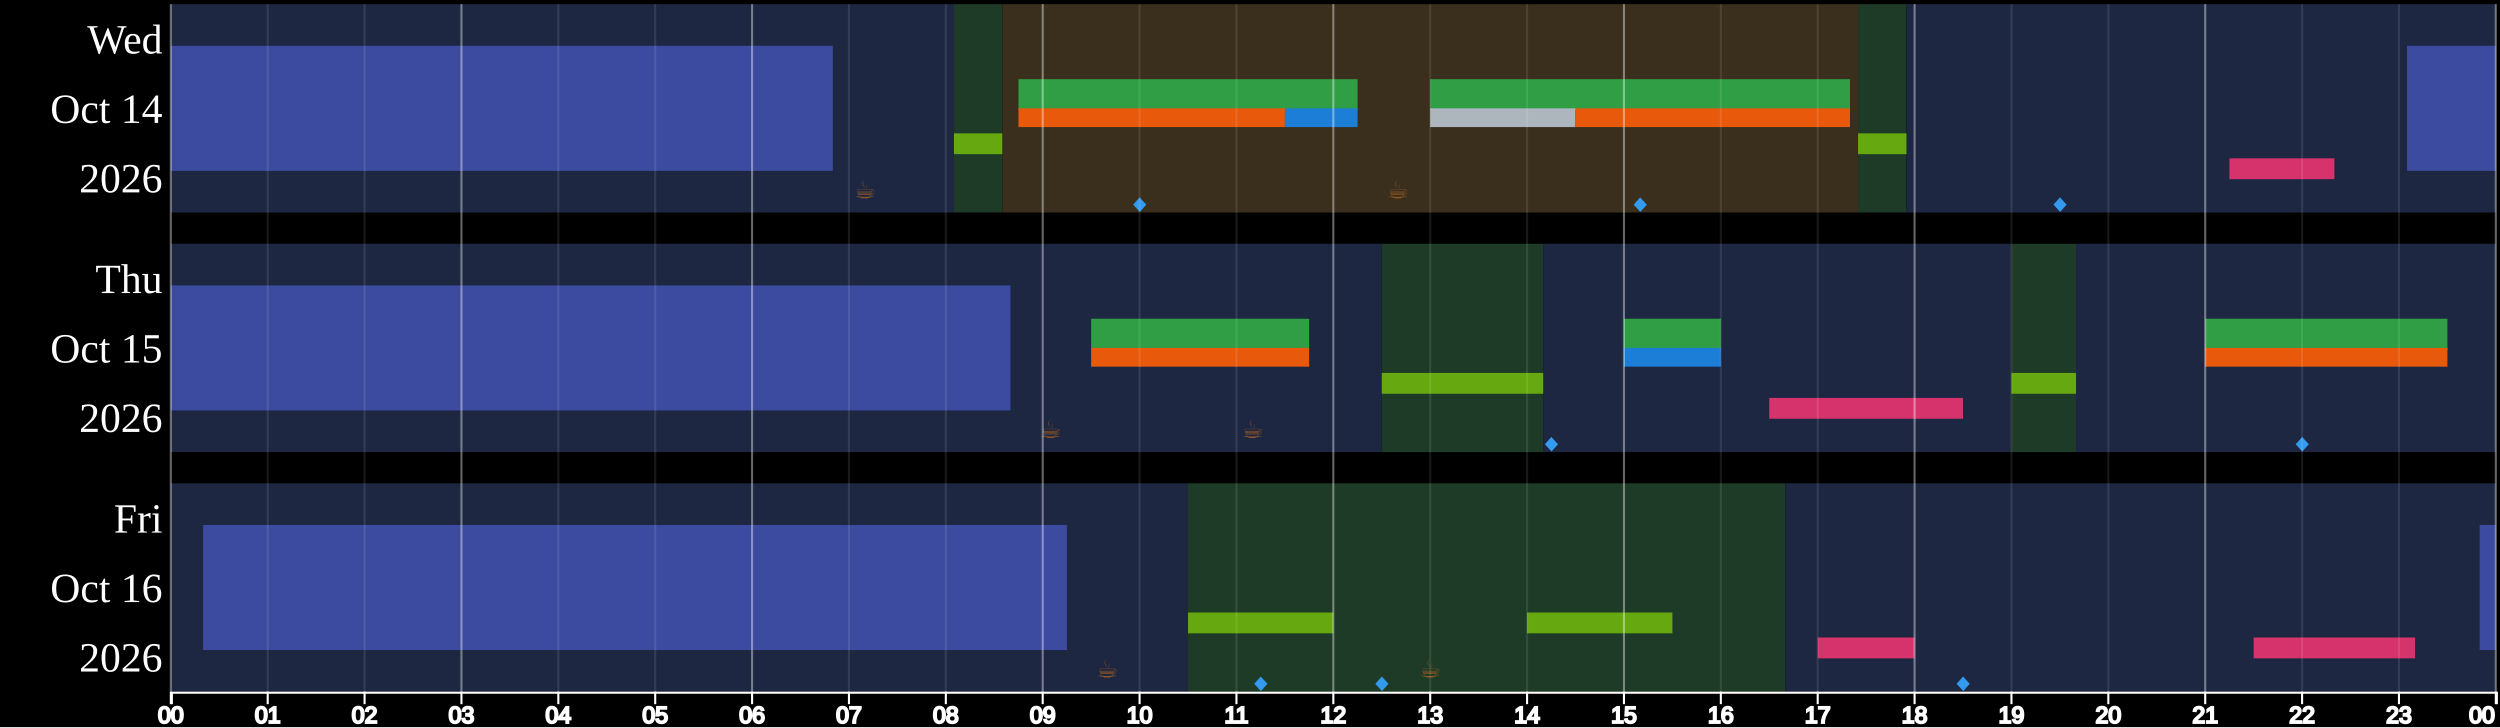
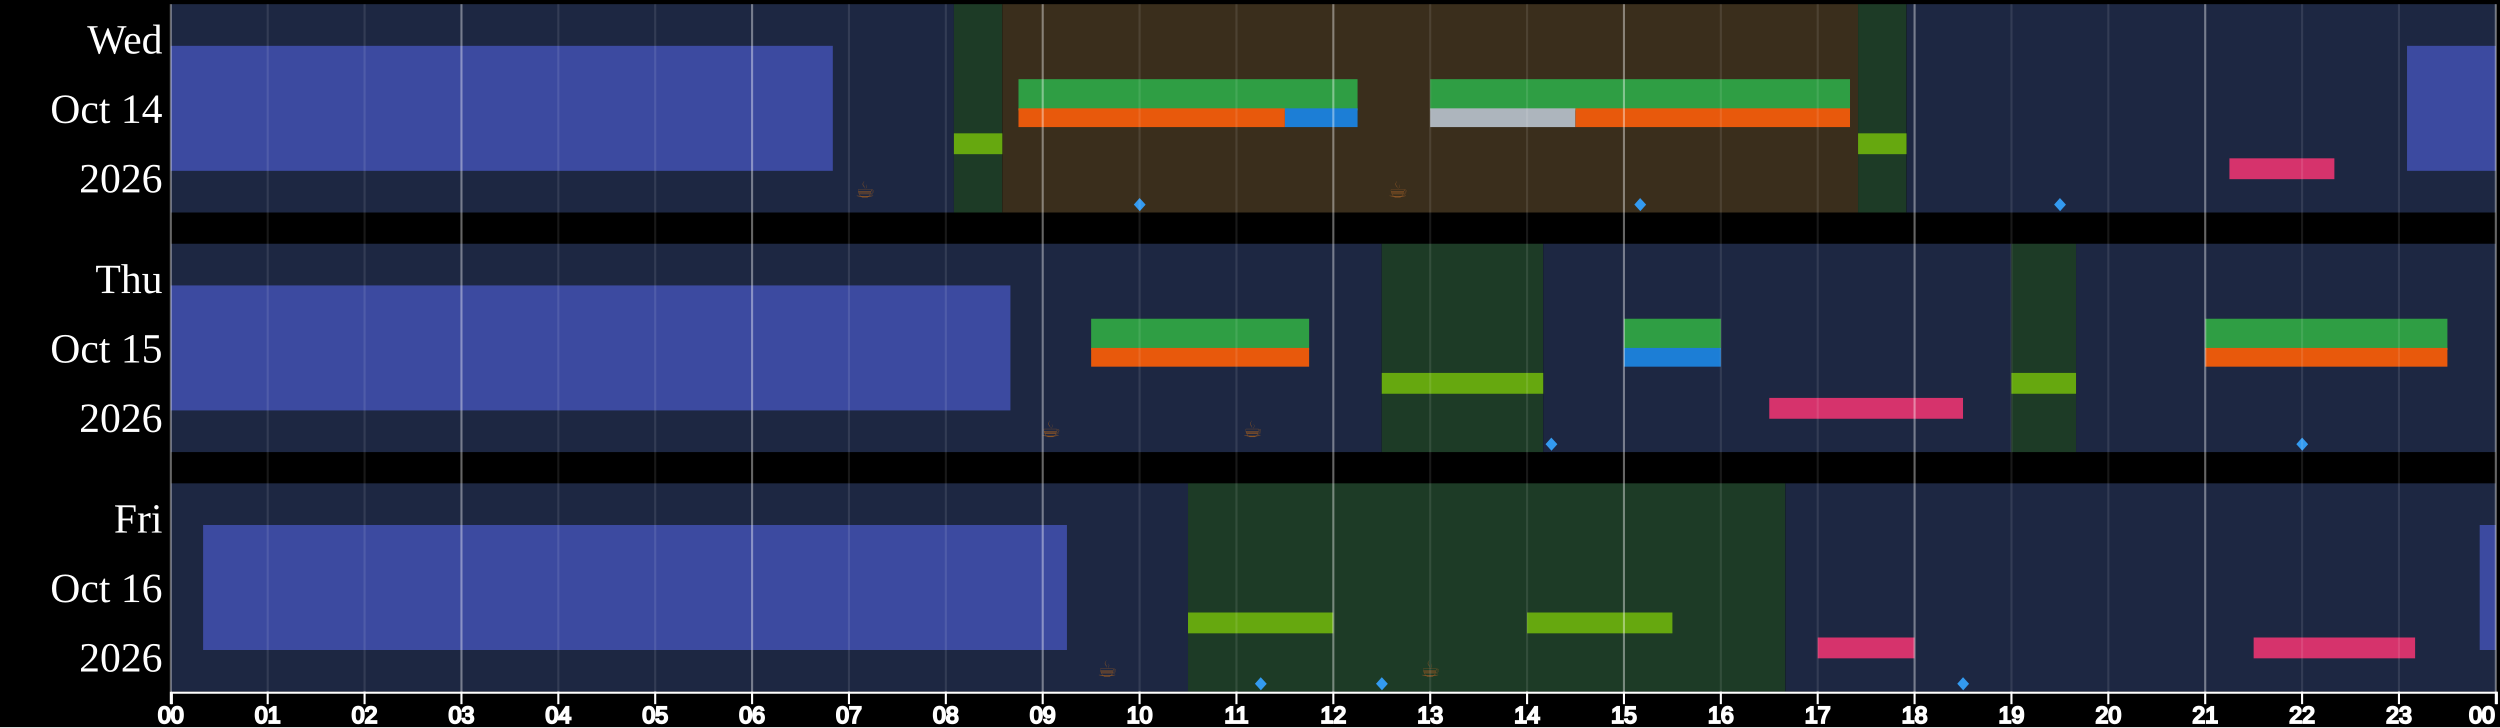
<svg xmlns="http://www.w3.org/2000/svg" width="1200" height="349" viewBox="0 0 1200 349" style="user-select:none;-webkit-user-select:none;-webkit-touch-callout:none">
  <rect class="bg" width="100%" height="100%" fill="black" />
  <g class="plot" transform="translate(2,2)">
    <g class="day-label" data-day="0" transform="translate(0,0)">
      <text class="date-label" x="76" y="16.667" dy="0.35em" fill="white" text-anchor="end" font-size="20" font-family="'Times New Roman', 'Liberation Serif', serif">Wed</text>
      <text class="date-label" x="76" y="50" dy="0.35em" fill="white" text-anchor="end" font-size="20" font-family="'Times New Roman', 'Liberation Serif', serif">Oct 14</text>
      <text class="date-label" x="76" y="83.333" dy="0.35em" fill="white" text-anchor="end" font-size="20" font-family="'Times New Roman', 'Liberation Serif', serif">2026</text>
    </g>
-     <g class="day-data" data-day="0" data-from="2026-10-13T22:00:00.000Z" data-to="2026-10-14T22:00:00.000Z" data-axis="x" data-lo="82" data-hi="1198" data-offset="7200">
+     <g class="day-data" data-day="0" data-from="2026-10-13T15:00:00.000Z" data-to="2026-10-14T15:00:00.000Z" data-axis="x" data-lo="82" data-hi="1198" data-offset="32400">
      <g class="field" data-field="environment">
-         <rect class="block" x="80" y="0" width="375.875" height="100" fill="#1d2742" data-field="environment" data-state="home" data-id="6byfu2wl9q3c" data-from="2026-10-13T21:35:00.000Z" data-to="2026-10-14T06:05:00.000Z" />
-         <rect class="block" x="455.875" y="0" width="23.25" height="100" fill="#1d3b26" data-field="environment" data-state="outside" data-id="427oes3m025g" data-from="2026-10-14T06:05:00.000Z" data-to="2026-10-14T06:35:00.000Z" />
-         <rect class="block" x="479.125" y="0" width="410.75" height="100" fill="#3a2e1c" data-field="environment" data-state="office" data-id="h7widx0wzqu1" data-from="2026-10-14T06:35:00.000Z" data-to="2026-10-14T15:25:00.000Z" />
-         <rect class="block" x="889.875" y="0" width="23.25" height="100" fill="#1d3b26" data-field="environment" data-state="outside" data-id="d7bm4l3peds8" data-from="2026-10-14T15:25:00.000Z" data-to="2026-10-14T15:55:00.000Z" />
-         <rect class="block" x="913.125" y="0" width="282.875" height="100" fill="#1d2742" data-field="environment" data-state="home" data-id="xnl7ntmzuj02" data-from="2026-10-14T15:55:00.000Z" data-to="2026-10-15T10:30:00.000Z" />
+         <rect class="block" x="80" y="0" width="375.875" height="100" fill="#1d2742" data-field="environment" data-state="home" data-id="87dxcq2imbmk" data-from="2026-10-13T14:35:00.000Z" data-to="2026-10-13T23:05:00.000Z" />
+         <rect class="block" x="455.875" y="0" width="23.25" height="100" fill="#1d3b26" data-field="environment" data-state="outside" data-id="owz5fgn5xlr4" data-from="2026-10-13T23:05:00.000Z" data-to="2026-10-13T23:35:00.000Z" />
+         <rect class="block" x="479.125" y="0" width="410.75" height="100" fill="#3a2e1c" data-field="environment" data-state="office" data-id="383rnwcpvweg" data-from="2026-10-13T23:35:00.000Z" data-to="2026-10-14T08:25:00.000Z" />
+         <rect class="block" x="889.875" y="0" width="23.25" height="100" fill="#1d3b26" data-field="environment" data-state="outside" data-id="g7chuy3o6ovl" data-from="2026-10-14T08:25:00.000Z" data-to="2026-10-14T08:55:00.000Z" />
+         <rect class="block" x="913.125" y="0" width="282.875" height="100" fill="#1d2742" data-field="environment" data-state="home" data-id="qarjtdk84505" data-from="2026-10-14T08:55:00.000Z" data-to="2026-10-15T03:30:00.000Z" />
      </g>
      <g class="field" data-field="sleep">
-         <rect class="block" x="80" y="20" width="317.75" height="60" fill="#3c4aa0" data-field="sleep" data-state="on" data-id="f35lf9n25x55" data-from="2026-10-13T21:35:00.000Z" data-to="2026-10-14T04:50:00.000Z" />
-         <rect class="block" x="1153.375" y="20" width="42.625" height="60" fill="#3c4aa0" data-field="sleep" data-state="on" data-id="43verq37v4w0" data-from="2026-10-14T21:05:00.000Z" data-to="2026-10-15T06:40:00.000Z" />
+         <rect class="block" x="80" y="20" width="317.75" height="60" fill="#3c4aa0" data-field="sleep" data-state="on" data-id="dlgw3xarhnby" data-from="2026-10-13T14:35:00.000Z" data-to="2026-10-13T21:50:00.000Z" />
+         <rect class="block" x="1153.375" y="20" width="42.625" height="60" fill="#3c4aa0" data-field="sleep" data-state="on" data-id="lrj0li22chgg" data-from="2026-10-14T14:05:00.000Z" data-to="2026-10-14T23:40:00.000Z" />
      </g>
      <g class="field" data-field="work">
-         <rect class="block" x="486.875" y="36" width="162.75" height="15" fill="#2f9e44" data-field="work" data-state="on" data-id="y3npkqahjsfx" data-from="2026-10-14T06:45:00.000Z" data-to="2026-10-14T10:15:00.000Z" />
-         <rect class="block" x="684.5" y="36" width="201.5" height="15" fill="#2f9e44" data-field="work" data-state="on" data-id="78rgljfmch7b" data-from="2026-10-14T11:00:00.000Z" data-to="2026-10-14T15:20:00.000Z" />
+         <rect class="block" x="486.875" y="36" width="162.75" height="15" fill="#2f9e44" data-field="work" data-state="on" data-id="5gm477c22lxe" data-from="2026-10-13T23:45:00.000Z" data-to="2026-10-14T03:15:00.000Z" />
+         <rect class="block" x="684.5" y="36" width="201.5" height="15" fill="#2f9e44" data-field="work" data-state="on" data-id="fghpph5t5bsc" data-from="2026-10-14T04:00:00.000Z" data-to="2026-10-14T08:20:00.000Z" />
      </g>
      <g class="field" data-field="project">
-         <rect class="block" x="486.875" y="50" width="127.875" height="9" fill="#e8590c" data-field="project" data-state="datum" data-id="qzwj0ppgau5f" data-from="2026-10-14T06:45:00.000Z" data-to="2026-10-14T09:30:00.000Z" />
-         <rect class="block" x="614.75" y="50" width="34.875" height="9" fill="#1c7ed6" data-field="project" data-state="email" data-id="yt7rmbnt8kb5" data-from="2026-10-14T09:30:00.000Z" data-to="2026-10-14T10:15:00.000Z" />
-         <rect class="block" x="684.5" y="50" width="69.75" height="9" fill="#adb5bd" data-field="project" data-state="admin" data-id="jv6nbmf4lz6u" data-from="2026-10-14T11:00:00.000Z" data-to="2026-10-14T12:30:00.000Z" />
-         <rect class="block" x="754.25" y="50" width="131.75" height="9" fill="#e8590c" data-field="project" data-state="datum" data-id="d1wejj1d7y9i" data-from="2026-10-14T12:30:00.000Z" data-to="2026-10-14T15:20:00.000Z" />
+         <rect class="block" x="486.875" y="50" width="127.875" height="9" fill="#e8590c" data-field="project" data-state="datum" data-id="8fjysabbfit4" data-from="2026-10-13T23:45:00.000Z" data-to="2026-10-14T02:30:00.000Z" />
+         <rect class="block" x="614.75" y="50" width="34.875" height="9" fill="#1c7ed6" data-field="project" data-state="email" data-id="nwqifl08bqac" data-from="2026-10-14T02:30:00.000Z" data-to="2026-10-14T03:15:00.000Z" />
+         <rect class="block" x="684.5" y="50" width="69.75" height="9" fill="#adb5bd" data-field="project" data-state="admin" data-id="6fzslh33odn1" data-from="2026-10-14T04:00:00.000Z" data-to="2026-10-14T05:30:00.000Z" />
+         <rect class="block" x="754.25" y="50" width="131.75" height="9" fill="#e8590c" data-field="project" data-state="datum" data-id="7ni5qnmzedzx" data-from="2026-10-14T05:30:00.000Z" data-to="2026-10-14T08:20:00.000Z" />
      </g>
      <g class="field" data-field="walk">
-         <rect class="block" x="455.875" y="62" width="23.25" height="10" fill="#66a80f" data-field="walk" data-state="on" data-id="sills4hex4dn" data-from="2026-10-14T06:05:00.000Z" data-to="2026-10-14T06:35:00.000Z" />
-         <rect class="block" x="889.875" y="62" width="23.25" height="10" fill="#66a80f" data-field="walk" data-state="on" data-id="0ettrhg307kh" data-from="2026-10-14T15:25:00.000Z" data-to="2026-10-14T15:55:00.000Z" />
+         <rect class="block" x="455.875" y="62" width="23.25" height="10" fill="#66a80f" data-field="walk" data-state="on" data-id="ghdzurmdcrqk" data-from="2026-10-13T23:05:00.000Z" data-to="2026-10-13T23:35:00.000Z" />
+         <rect class="block" x="889.875" y="62" width="23.25" height="10" fill="#66a80f" data-field="walk" data-state="on" data-id="k188a67viwb4" data-from="2026-10-14T08:25:00.000Z" data-to="2026-10-14T08:55:00.000Z" />
      </g>
      <g class="field" data-field="read">
-         <rect class="block" x="1068.125" y="74" width="50.375" height="10" fill="#d6336c" data-field="read" data-state="on" data-id="sxr0kj9bqnl6" data-from="2026-10-14T19:15:00.000Z" data-to="2026-10-14T20:20:00.000Z" />
+         <rect class="block" x="1068.125" y="74" width="50.375" height="10" fill="#d6336c" data-field="read" data-state="on" data-id="46dqpivmb38o" data-from="2026-10-14T12:15:00.000Z" data-to="2026-10-14T13:20:00.000Z" />
      </g>
      <g class="field" data-field="coffee">
-         <circle class="point-bg" cx="413.25" cy="89" r="7.5" fill="#8d5524" fill-opacity="0" data-field="coffee" data-state="∅" data-id="jp24tb40c5gi" data-at="2026-10-14T05:10:00.000Z" />
-         <text class="point-fg" x="413.25" y="89" dy="0.35em" text-anchor="middle" font-size="12" fill="#8d5524" pointer-events="none">☕</text>
-         <circle class="point-bg" cx="669" cy="89" r="7.5" fill="#8d5524" fill-opacity="0" data-field="coffee" data-state="∅" data-id="nbbjegp7r13n" data-at="2026-10-14T10:40:00.000Z" />
-         <text class="point-fg" x="669" y="89" dy="0.35em" text-anchor="middle" font-size="12" fill="#8d5524" pointer-events="none">☕</text>
+         <circle class="point-bg" cx="413.25" cy="89" r="6.75" fill="#8d5524" fill-opacity="0" data-field="coffee" data-state="∅" data-id="sw81q2o5t9z1" data-at="2026-10-13T22:10:00.000Z" />
+         <text class="point-fg" x="413.25" y="89" dy="0.35em" text-anchor="middle" font-size="10.8" fill="#8d5524" pointer-events="none">☕</text>
+         <circle class="point-bg" cx="669" cy="89" r="6.75" fill="#8d5524" fill-opacity="0" data-field="coffee" data-state="∅" data-id="bxbwrrjp4y2c" data-at="2026-10-14T03:40:00.000Z" />
+         <text class="point-fg" x="669" y="89" dy="0.35em" text-anchor="middle" font-size="10.8" fill="#8d5524" pointer-events="none">☕</text>
      </g>
      <g class="field" data-field="water">
-         <circle class="point-bg" cx="545" cy="96" r="7.5" fill="#339af0" fill-opacity="0" data-field="water" data-state="∅" data-id="wwwgd83vvhy3" data-at="2026-10-14T08:00:00.000Z" />
-         <text class="point-fg" x="545" y="96" dy="0.35em" text-anchor="middle" font-size="12" fill="#339af0" pointer-events="none">◆</text>
-         <circle class="point-bg" cx="785.25" cy="96" r="7.5" fill="#339af0" fill-opacity="0" data-field="water" data-state="∅" data-id="2r5u67bm1s3o" data-at="2026-10-14T13:10:00.000Z" />
-         <text class="point-fg" x="785.25" y="96" dy="0.35em" text-anchor="middle" font-size="12" fill="#339af0" pointer-events="none">◆</text>
-         <circle class="point-bg" cx="986.75" cy="96" r="7.5" fill="#339af0" fill-opacity="0" data-field="water" data-state="∅" data-id="61phb814auhf" data-at="2026-10-14T17:30:00.000Z" />
-         <text class="point-fg" x="986.75" y="96" dy="0.35em" text-anchor="middle" font-size="12" fill="#339af0" pointer-events="none">◆</text>
+         <circle class="point-bg" cx="545" cy="96" r="6.75" fill="#339af0" fill-opacity="0" data-field="water" data-state="∅" data-id="8otm99xfuulr" data-at="2026-10-14T01:00:00.000Z" />
+         <text class="point-fg" x="545" y="96" dy="0.35em" text-anchor="middle" font-size="10.8" fill="#339af0" pointer-events="none">◆</text>
+         <circle class="point-bg" cx="785.25" cy="96" r="6.75" fill="#339af0" fill-opacity="0" data-field="water" data-state="∅" data-id="4azsu9pdp6ks" data-at="2026-10-14T06:10:00.000Z" />
+         <text class="point-fg" x="785.25" y="96" dy="0.35em" text-anchor="middle" font-size="10.8" fill="#339af0" pointer-events="none">◆</text>
+         <circle class="point-bg" cx="986.75" cy="96" r="6.75" fill="#339af0" fill-opacity="0" data-field="water" data-state="∅" data-id="v1jfq2o4ftd0" data-at="2026-10-14T10:30:00.000Z" />
+         <text class="point-fg" x="986.75" y="96" dy="0.35em" text-anchor="middle" font-size="10.8" fill="#339af0" pointer-events="none">◆</text>
      </g>
    </g>
    <g class="day-label" data-day="1" transform="translate(0,115)">
      <text class="date-label" x="76" y="16.667" dy="0.35em" fill="white" text-anchor="end" font-size="20" font-family="'Times New Roman', 'Liberation Serif', serif">Thu</text>
      <text class="date-label" x="76" y="50" dy="0.35em" fill="white" text-anchor="end" font-size="20" font-family="'Times New Roman', 'Liberation Serif', serif">Oct 15</text>
      <text class="date-label" x="76" y="83.333" dy="0.35em" fill="white" text-anchor="end" font-size="20" font-family="'Times New Roman', 'Liberation Serif', serif">2026</text>
    </g>
-     <g class="day-data" data-day="1" data-from="2026-10-14T22:00:00.000Z" data-to="2026-10-15T22:00:00.000Z" data-axis="x" data-lo="82" data-hi="1198" data-offset="7200">
+     <g class="day-data" data-day="1" data-from="2026-10-14T15:00:00.000Z" data-to="2026-10-15T15:00:00.000Z" data-axis="x" data-lo="82" data-hi="1198" data-offset="32400">
      <g class="field" data-field="environment">
-         <rect class="block" x="80" y="115" width="581.25" height="100" fill="#1d2742" data-field="environment" data-state="home" data-id="xnl7ntmzuj02" data-from="2026-10-14T15:55:00.000Z" data-to="2026-10-15T10:30:00.000Z" />
-         <rect class="block" x="661.25" y="115" width="77.5" height="100" fill="#1d3b26" data-field="environment" data-state="outside" data-id="ftv9i2rm160c" data-from="2026-10-15T10:30:00.000Z" data-to="2026-10-15T12:10:00.000Z" />
-         <rect class="block" x="738.75" y="115" width="224.75" height="100" fill="#1d2742" data-field="environment" data-state="home" data-id="g9l00smf57b3" data-from="2026-10-15T12:10:00.000Z" data-to="2026-10-15T17:00:00.000Z" />
-         <rect class="block" x="963.5" y="115" width="31" height="100" fill="#1d3b26" data-field="environment" data-state="outside" data-id="pzlyp174nu1c" data-from="2026-10-15T17:00:00.000Z" data-to="2026-10-15T17:40:00.000Z" />
-         <rect class="block" x="994.5" y="115" width="201.5" height="100" fill="#1d2742" data-field="environment" data-state="home" data-id="6gk2esgy6k3t" data-from="2026-10-15T17:40:00.000Z" data-to="2026-10-16T08:30:00.000Z" />
+         <rect class="block" x="80" y="115" width="581.25" height="100" fill="#1d2742" data-field="environment" data-state="home" data-id="qarjtdk84505" data-from="2026-10-14T08:55:00.000Z" data-to="2026-10-15T03:30:00.000Z" />
+         <rect class="block" x="661.25" y="115" width="77.5" height="100" fill="#1d3b26" data-field="environment" data-state="outside" data-id="rvueugwddejg" data-from="2026-10-15T03:30:00.000Z" data-to="2026-10-15T05:10:00.000Z" />
+         <rect class="block" x="738.75" y="115" width="224.75" height="100" fill="#1d2742" data-field="environment" data-state="home" data-id="39vx0dqjhccb" data-from="2026-10-15T05:10:00.000Z" data-to="2026-10-15T10:00:00.000Z" />
+         <rect class="block" x="963.5" y="115" width="31" height="100" fill="#1d3b26" data-field="environment" data-state="outside" data-id="3d8a3cuc0spz" data-from="2026-10-15T10:00:00.000Z" data-to="2026-10-15T10:40:00.000Z" />
+         <rect class="block" x="994.5" y="115" width="201.5" height="100" fill="#1d2742" data-field="environment" data-state="home" data-id="deptj9pybos7" data-from="2026-10-15T10:40:00.000Z" data-to="2026-10-16T01:30:00.000Z" />
      </g>
      <g class="field" data-field="sleep">
-         <rect class="block" x="80" y="135" width="403" height="60" fill="#3c4aa0" data-field="sleep" data-state="on" data-id="43verq37v4w0" data-from="2026-10-14T21:05:00.000Z" data-to="2026-10-15T06:40:00.000Z" />
+         <rect class="block" x="80" y="135" width="403" height="60" fill="#3c4aa0" data-field="sleep" data-state="on" data-id="lrj0li22chgg" data-from="2026-10-14T14:05:00.000Z" data-to="2026-10-14T23:40:00.000Z" />
      </g>
      <g class="field" data-field="work">
-         <rect class="block" x="521.75" y="151" width="104.625" height="15" fill="#2f9e44" data-field="work" data-state="on" data-id="b21w5cnptakx" data-from="2026-10-15T07:30:00.000Z" data-to="2026-10-15T09:45:00.000Z" />
-         <rect class="block" x="777.5" y="151" width="46.5" height="15" fill="#2f9e44" data-field="work" data-state="on" data-id="nxm3f2goipb5" data-from="2026-10-15T13:00:00.000Z" data-to="2026-10-15T14:00:00.000Z" />
-         <rect class="block" x="1056.5" y="151" width="116.25" height="15" fill="#2f9e44" data-field="work" data-state="on" data-id="9bz8ecv616x1" data-from="2026-10-15T19:00:00.000Z" data-to="2026-10-15T21:30:00.000Z" />
+         <rect class="block" x="521.75" y="151" width="104.625" height="15" fill="#2f9e44" data-field="work" data-state="on" data-id="82x8yahg5co2" data-from="2026-10-15T00:30:00.000Z" data-to="2026-10-15T02:45:00.000Z" />
+         <rect class="block" x="777.5" y="151" width="46.5" height="15" fill="#2f9e44" data-field="work" data-state="on" data-id="h42iyp665mw4" data-from="2026-10-15T06:00:00.000Z" data-to="2026-10-15T07:00:00.000Z" />
+         <rect class="block" x="1056.5" y="151" width="116.25" height="15" fill="#2f9e44" data-field="work" data-state="on" data-id="mx63qyfj0n0x" data-from="2026-10-15T12:00:00.000Z" data-to="2026-10-15T14:30:00.000Z" />
      </g>
      <g class="field" data-field="project">
-         <rect class="block" x="521.75" y="165" width="104.625" height="9" fill="#e8590c" data-field="project" data-state="datum" data-id="jmetrngzr1lk" data-from="2026-10-15T07:30:00.000Z" data-to="2026-10-15T09:45:00.000Z" />
-         <rect class="block" x="777.5" y="165" width="46.5" height="9" fill="#1c7ed6" data-field="project" data-state="email" data-id="ra254z44qh30" data-from="2026-10-15T13:00:00.000Z" data-to="2026-10-15T14:00:00.000Z" />
-         <rect class="block" x="1056.5" y="165" width="116.25" height="9" fill="#e8590c" data-field="project" data-state="datum" data-id="mdkpw6xoge3s" data-from="2026-10-15T19:00:00.000Z" data-to="2026-10-15T21:30:00.000Z" />
+         <rect class="block" x="521.75" y="165" width="104.625" height="9" fill="#e8590c" data-field="project" data-state="datum" data-id="qz8zbsa5szh0" data-from="2026-10-15T00:30:00.000Z" data-to="2026-10-15T02:45:00.000Z" />
+         <rect class="block" x="777.5" y="165" width="46.5" height="9" fill="#1c7ed6" data-field="project" data-state="email" data-id="jb1hwirtqov1" data-from="2026-10-15T06:00:00.000Z" data-to="2026-10-15T07:00:00.000Z" />
+         <rect class="block" x="1056.5" y="165" width="116.25" height="9" fill="#e8590c" data-field="project" data-state="datum" data-id="jbcnvawas4n5" data-from="2026-10-15T12:00:00.000Z" data-to="2026-10-15T14:30:00.000Z" />
      </g>
      <g class="field" data-field="walk">
-         <rect class="block" x="661.25" y="177" width="77.5" height="10" fill="#66a80f" data-field="walk" data-state="on" data-id="harauqi9p913" data-from="2026-10-15T10:30:00.000Z" data-to="2026-10-15T12:10:00.000Z" />
-         <rect class="block" x="963.5" y="177" width="31" height="10" fill="#66a80f" data-field="walk" data-state="on" data-id="zl079ldq8ofw" data-from="2026-10-15T17:00:00.000Z" data-to="2026-10-15T17:40:00.000Z" />
+         <rect class="block" x="661.25" y="177" width="77.5" height="10" fill="#66a80f" data-field="walk" data-state="on" data-id="cm1qkr6mp8ex" data-from="2026-10-15T03:30:00.000Z" data-to="2026-10-15T05:10:00.000Z" />
+         <rect class="block" x="963.5" y="177" width="31" height="10" fill="#66a80f" data-field="walk" data-state="on" data-id="rtl8y04ee1qb" data-from="2026-10-15T10:00:00.000Z" data-to="2026-10-15T10:40:00.000Z" />
      </g>
      <g class="field" data-field="read">
-         <rect class="block" x="847.25" y="189" width="93" height="10" fill="#d6336c" data-field="read" data-state="on" data-id="bygavvqgm41b" data-from="2026-10-15T14:30:00.000Z" data-to="2026-10-15T16:30:00.000Z" />
+         <rect class="block" x="847.25" y="189" width="93" height="10" fill="#d6336c" data-field="read" data-state="on" data-id="939gd9qgkyly" data-from="2026-10-15T07:30:00.000Z" data-to="2026-10-15T09:30:00.000Z" />
      </g>
      <g class="field" data-field="coffee">
-         <circle class="point-bg" cx="502.375" cy="204" r="7.5" fill="#8d5524" fill-opacity="0" data-field="coffee" data-state="∅" data-id="m3t57mpabof6" data-at="2026-10-15T07:05:00.000Z" />
-         <text class="point-fg" x="502.375" y="204" dy="0.35em" text-anchor="middle" font-size="12" fill="#8d5524" pointer-events="none">☕</text>
-         <circle class="point-bg" cx="599.25" cy="204" r="7.5" fill="#8d5524" fill-opacity="0" data-field="coffee" data-state="∅" data-id="kj581o3x7niu" data-at="2026-10-15T09:10:00.000Z" />
-         <text class="point-fg" x="599.25" y="204" dy="0.35em" text-anchor="middle" font-size="12" fill="#8d5524" pointer-events="none">☕</text>
+         <circle class="point-bg" cx="502.375" cy="204" r="6.75" fill="#8d5524" fill-opacity="0" data-field="coffee" data-state="∅" data-id="9r8xml7sjah5" data-at="2026-10-15T00:05:00.000Z" />
+         <text class="point-fg" x="502.375" y="204" dy="0.35em" text-anchor="middle" font-size="10.8" fill="#8d5524" pointer-events="none">☕</text>
+         <circle class="point-bg" cx="599.25" cy="204" r="6.75" fill="#8d5524" fill-opacity="0" data-field="coffee" data-state="∅" data-id="nrnui5mhe1xd" data-at="2026-10-15T02:10:00.000Z" />
+         <text class="point-fg" x="599.25" y="204" dy="0.35em" text-anchor="middle" font-size="10.8" fill="#8d5524" pointer-events="none">☕</text>
      </g>
      <g class="field" data-field="water">
-         <circle class="point-bg" cx="742.625" cy="211" r="7.5" fill="#339af0" fill-opacity="0" data-field="water" data-state="∅" data-id="8u0s83kvnegt" data-at="2026-10-15T12:15:00.000Z" />
-         <text class="point-fg" x="742.625" y="211" dy="0.35em" text-anchor="middle" font-size="12" fill="#339af0" pointer-events="none">◆</text>
-         <circle class="point-bg" cx="1103" cy="211" r="7.5" fill="#339af0" fill-opacity="0" data-field="water" data-state="∅" data-id="wkgv1djcg0b0" data-at="2026-10-15T20:00:00.000Z" />
-         <text class="point-fg" x="1103" y="211" dy="0.35em" text-anchor="middle" font-size="12" fill="#339af0" pointer-events="none">◆</text>
+         <circle class="point-bg" cx="742.625" cy="211" r="6.75" fill="#339af0" fill-opacity="0" data-field="water" data-state="∅" data-id="yybx2ieekuln" data-at="2026-10-15T05:15:00.000Z" />
+         <text class="point-fg" x="742.625" y="211" dy="0.35em" text-anchor="middle" font-size="10.8" fill="#339af0" pointer-events="none">◆</text>
+         <circle class="point-bg" cx="1103" cy="211" r="6.75" fill="#339af0" fill-opacity="0" data-field="water" data-state="∅" data-id="etk58j9vf9n9" data-at="2026-10-15T13:00:00.000Z" />
+         <text class="point-fg" x="1103" y="211" dy="0.35em" text-anchor="middle" font-size="10.8" fill="#339af0" pointer-events="none">◆</text>
      </g>
    </g>
    <g class="day-label" data-day="2" transform="translate(0,230)">
      <text class="date-label" x="76" y="16.667" dy="0.35em" fill="white" text-anchor="end" font-size="20" font-family="'Times New Roman', 'Liberation Serif', serif">Fri</text>
      <text class="date-label" x="76" y="50" dy="0.35em" fill="white" text-anchor="end" font-size="20" font-family="'Times New Roman', 'Liberation Serif', serif">Oct 16</text>
      <text class="date-label" x="76" y="83.333" dy="0.35em" fill="white" text-anchor="end" font-size="20" font-family="'Times New Roman', 'Liberation Serif', serif">2026</text>
    </g>
-     <g class="day-data" data-day="2" data-from="2026-10-15T22:00:00.000Z" data-to="2026-10-16T22:00:00.000Z" data-axis="x" data-lo="82" data-hi="1198" data-offset="7200">
+     <g class="day-data" data-day="2" data-from="2026-10-15T15:00:00.000Z" data-to="2026-10-16T15:00:00.000Z" data-axis="x" data-lo="82" data-hi="1198" data-offset="32400">
      <g class="field" data-field="environment">
-         <rect class="block" x="80" y="230" width="488.25" height="100" fill="#1d2742" data-field="environment" data-state="home" data-id="6gk2esgy6k3t" data-from="2026-10-15T17:40:00.000Z" data-to="2026-10-16T08:30:00.000Z" />
-         <rect class="block" x="568.25" y="230" width="286.75" height="100" fill="#1d3b26" data-field="environment" data-state="outside" data-id="oj4mkf7teb2v" data-from="2026-10-16T08:30:00.000Z" data-to="2026-10-16T14:40:00.000Z" />
-         <rect class="block" x="855" y="230" width="341" height="100" fill="#1d2742" data-field="environment" data-state="home" data-id="vti8epcih1v2" data-from="2026-10-16T14:40:00.000Z" data-to="2026-10-16T22:00:00.000Z" />
+         <rect class="block" x="80" y="230" width="488.25" height="100" fill="#1d2742" data-field="environment" data-state="home" data-id="deptj9pybos7" data-from="2026-10-15T10:40:00.000Z" data-to="2026-10-16T01:30:00.000Z" />
+         <rect class="block" x="568.25" y="230" width="286.75" height="100" fill="#1d3b26" data-field="environment" data-state="outside" data-id="gsi6z70rtjoc" data-from="2026-10-16T01:30:00.000Z" data-to="2026-10-16T07:40:00.000Z" />
+         <rect class="block" x="855" y="230" width="341" height="100" fill="#1d2742" data-field="environment" data-state="home" data-id="3rm74v0ylxhj" data-from="2026-10-16T07:40:00.000Z" data-to="2026-10-16T15:00:00.000Z" />
      </g>
      <g class="field" data-field="sleep">
-         <rect class="block" x="95.5" y="250" width="414.625" height="60" fill="#3c4aa0" data-field="sleep" data-state="on" data-id="m9cbwgrnamq7" data-from="2026-10-15T22:20:00.000Z" data-to="2026-10-16T07:15:00.000Z" />
-         <rect class="block" x="1188.25" y="250" width="7.75" height="60" fill="#3c4aa0" data-field="sleep" data-state="on" data-id="l4eg6l6ztokw" data-from="2026-10-16T21:50:00.000Z" data-to="2026-10-17T06:30:00.000Z" />
+         <rect class="block" x="95.5" y="250" width="414.625" height="60" fill="#3c4aa0" data-field="sleep" data-state="on" data-id="yuabzayrrycq" data-from="2026-10-15T15:20:00.000Z" data-to="2026-10-16T00:15:00.000Z" />
+         <rect class="block" x="1188.25" y="250" width="7.75" height="60" fill="#3c4aa0" data-field="sleep" data-state="on" data-id="2vk7uhgsnv60" data-from="2026-10-16T14:50:00.000Z" data-to="2026-10-16T23:30:00.000Z" />
      </g>
      <g class="field" data-field="walk">
-         <rect class="block" x="568.25" y="292" width="69.75" height="10" fill="#66a80f" data-field="walk" data-state="on" data-id="y9jea2ei4ey1" data-from="2026-10-16T08:30:00.000Z" data-to="2026-10-16T10:00:00.000Z" />
-         <rect class="block" x="731" y="292" width="69.75" height="10" fill="#66a80f" data-field="walk" data-state="on" data-id="y2tbm1863r1d" data-from="2026-10-16T12:00:00.000Z" data-to="2026-10-16T13:30:00.000Z" />
+         <rect class="block" x="568.25" y="292" width="69.75" height="10" fill="#66a80f" data-field="walk" data-state="on" data-id="bswfhidmjqgy" data-from="2026-10-16T01:30:00.000Z" data-to="2026-10-16T03:00:00.000Z" />
+         <rect class="block" x="731" y="292" width="69.75" height="10" fill="#66a80f" data-field="walk" data-state="on" data-id="mjhxido0ca53" data-from="2026-10-16T05:00:00.000Z" data-to="2026-10-16T06:30:00.000Z" />
      </g>
      <g class="field" data-field="read">
-         <rect class="block" x="870.5" y="304" width="46.5" height="10" fill="#d6336c" data-field="read" data-state="on" data-id="cqbkztdekp4k" data-from="2026-10-16T15:00:00.000Z" data-to="2026-10-16T16:00:00.000Z" />
-         <rect class="block" x="1079.75" y="304" width="77.5" height="10" fill="#d6336c" data-field="read" data-state="on" data-id="2kt17bgyrzdw" data-from="2026-10-16T19:30:00.000Z" data-to="2026-10-16T21:10:00.000Z" />
+         <rect class="block" x="870.5" y="304" width="46.5" height="10" fill="#d6336c" data-field="read" data-state="on" data-id="1ozwkfk902ry" data-from="2026-10-16T08:00:00.000Z" data-to="2026-10-16T09:00:00.000Z" />
+         <rect class="block" x="1079.75" y="304" width="77.5" height="10" fill="#d6336c" data-field="read" data-state="on" data-id="z6qj5wjz1iom" data-from="2026-10-16T12:30:00.000Z" data-to="2026-10-16T14:10:00.000Z" />
      </g>
      <g class="field" data-field="coffee">
-         <circle class="point-bg" cx="529.5" cy="319" r="7.5" fill="#8d5524" fill-opacity="0" data-field="coffee" data-state="∅" data-id="qf0hn8qcm0qw" data-at="2026-10-16T07:40:00.000Z" />
-         <text class="point-fg" x="529.5" y="319" dy="0.35em" text-anchor="middle" font-size="12" fill="#8d5524" pointer-events="none">☕</text>
-         <circle class="point-bg" cx="684.5" cy="319" r="7.5" fill="#8d5524" fill-opacity="0" data-field="coffee" data-state="∅" data-id="maodk39sgy0z" data-at="2026-10-16T11:00:00.000Z" />
-         <text class="point-fg" x="684.5" y="319" dy="0.35em" text-anchor="middle" font-size="12" fill="#8d5524" pointer-events="none">☕</text>
+         <circle class="point-bg" cx="529.5" cy="319" r="6.75" fill="#8d5524" fill-opacity="0" data-field="coffee" data-state="∅" data-id="u4ta2ffrwqu1" data-at="2026-10-16T00:40:00.000Z" />
+         <text class="point-fg" x="529.5" y="319" dy="0.35em" text-anchor="middle" font-size="10.8" fill="#8d5524" pointer-events="none">☕</text>
+         <circle class="point-bg" cx="684.5" cy="319" r="6.75" fill="#8d5524" fill-opacity="0" data-field="coffee" data-state="∅" data-id="9n2c1tz9hkz5" data-at="2026-10-16T04:00:00.000Z" />
+         <text class="point-fg" x="684.5" y="319" dy="0.35em" text-anchor="middle" font-size="10.8" fill="#8d5524" pointer-events="none">☕</text>
      </g>
      <g class="field" data-field="water">
-         <circle class="point-bg" cx="603.125" cy="326" r="7.5" fill="#339af0" fill-opacity="0" data-field="water" data-state="∅" data-id="7idyohm2sxy2" data-at="2026-10-16T09:15:00.000Z" />
-         <text class="point-fg" x="603.125" y="326" dy="0.35em" text-anchor="middle" font-size="12" fill="#339af0" pointer-events="none">◆</text>
-         <circle class="point-bg" cx="661.25" cy="326" r="7.5" fill="#339af0" fill-opacity="0" data-field="water" data-state="∅" data-id="t0vr57mhdut9" data-at="2026-10-16T10:30:00.000Z" />
-         <text class="point-fg" x="661.25" y="326" dy="0.35em" text-anchor="middle" font-size="12" fill="#339af0" pointer-events="none">◆</text>
-         <circle class="point-bg" cx="940.25" cy="326" r="7.5" fill="#339af0" fill-opacity="0" data-field="water" data-state="∅" data-id="c68e8xhu2vdn" data-at="2026-10-16T16:30:00.000Z" />
-         <text class="point-fg" x="940.25" y="326" dy="0.35em" text-anchor="middle" font-size="12" fill="#339af0" pointer-events="none">◆</text>
+         <circle class="point-bg" cx="603.125" cy="326" r="6.75" fill="#339af0" fill-opacity="0" data-field="water" data-state="∅" data-id="4t46a5oh2to3" data-at="2026-10-16T02:15:00.000Z" />
+         <text class="point-fg" x="603.125" y="326" dy="0.35em" text-anchor="middle" font-size="10.8" fill="#339af0" pointer-events="none">◆</text>
+         <circle class="point-bg" cx="661.25" cy="326" r="6.75" fill="#339af0" fill-opacity="0" data-field="water" data-state="∅" data-id="4lryn0qrnlkj" data-at="2026-10-16T03:30:00.000Z" />
+         <text class="point-fg" x="661.25" y="326" dy="0.35em" text-anchor="middle" font-size="10.8" fill="#339af0" pointer-events="none">◆</text>
+         <circle class="point-bg" cx="940.25" cy="326" r="6.75" fill="#339af0" fill-opacity="0" data-field="water" data-state="∅" data-id="eiemb31t7xfl" data-at="2026-10-16T09:30:00.000Z" />
+         <text class="point-fg" x="940.25" y="326" dy="0.35em" text-anchor="middle" font-size="10.8" fill="#339af0" pointer-events="none">◆</text>
      </g>
    </g>
    <path class="axis" transform="translate(80,330)" d="M0.5,6V0.5H1116.5V6" fill="none" stroke="white" />
    <line class="tick" x1="80" x2="80" y1="330" y2="336" stroke="white" />
    <text class="tick-label" x="80" y="345" text-anchor="middle" fill="white" stroke="white" font-size="11.111" font-family="Arial, 'Liberation Sans', Helvetica, sans-serif">00</text>
    <line class="tick" x1="126.5" x2="126.5" y1="330" y2="336" stroke="white" />
    <text class="tick-label" x="126.5" y="345" text-anchor="middle" fill="white" stroke="white" font-size="11.111" font-family="Arial, 'Liberation Sans', Helvetica, sans-serif">01</text>
    <line class="tick" x1="173" x2="173" y1="330" y2="336" stroke="white" />
    <text class="tick-label" x="173" y="345" text-anchor="middle" fill="white" stroke="white" font-size="11.111" font-family="Arial, 'Liberation Sans', Helvetica, sans-serif">02</text>
    <line class="tick" x1="219.5" x2="219.5" y1="330" y2="336" stroke="white" />
    <text class="tick-label" x="219.5" y="345" text-anchor="middle" fill="white" stroke="white" font-size="11.111" font-family="Arial, 'Liberation Sans', Helvetica, sans-serif">03</text>
    <line class="tick" x1="266" x2="266" y1="330" y2="336" stroke="white" />
    <text class="tick-label" x="266" y="345" text-anchor="middle" fill="white" stroke="white" font-size="11.111" font-family="Arial, 'Liberation Sans', Helvetica, sans-serif">04</text>
    <line class="tick" x1="312.5" x2="312.5" y1="330" y2="336" stroke="white" />
    <text class="tick-label" x="312.5" y="345" text-anchor="middle" fill="white" stroke="white" font-size="11.111" font-family="Arial, 'Liberation Sans', Helvetica, sans-serif">05</text>
    <line class="tick" x1="359" x2="359" y1="330" y2="336" stroke="white" />
    <text class="tick-label" x="359" y="345" text-anchor="middle" fill="white" stroke="white" font-size="11.111" font-family="Arial, 'Liberation Sans', Helvetica, sans-serif">06</text>
    <line class="tick" x1="405.5" x2="405.5" y1="330" y2="336" stroke="white" />
    <text class="tick-label" x="405.5" y="345" text-anchor="middle" fill="white" stroke="white" font-size="11.111" font-family="Arial, 'Liberation Sans', Helvetica, sans-serif">07</text>
    <line class="tick" x1="452" x2="452" y1="330" y2="336" stroke="white" />
    <text class="tick-label" x="452" y="345" text-anchor="middle" fill="white" stroke="white" font-size="11.111" font-family="Arial, 'Liberation Sans', Helvetica, sans-serif">08</text>
    <line class="tick" x1="498.5" x2="498.5" y1="330" y2="336" stroke="white" />
    <text class="tick-label" x="498.5" y="345" text-anchor="middle" fill="white" stroke="white" font-size="11.111" font-family="Arial, 'Liberation Sans', Helvetica, sans-serif">09</text>
    <line class="tick" x1="545" x2="545" y1="330" y2="336" stroke="white" />
    <text class="tick-label" x="545" y="345" text-anchor="middle" fill="white" stroke="white" font-size="11.111" font-family="Arial, 'Liberation Sans', Helvetica, sans-serif">10</text>
    <line class="tick" x1="591.5" x2="591.5" y1="330" y2="336" stroke="white" />
    <text class="tick-label" x="591.5" y="345" text-anchor="middle" fill="white" stroke="white" font-size="11.111" font-family="Arial, 'Liberation Sans', Helvetica, sans-serif">11</text>
    <line class="tick" x1="638" x2="638" y1="330" y2="336" stroke="white" />
    <text class="tick-label" x="638" y="345" text-anchor="middle" fill="white" stroke="white" font-size="11.111" font-family="Arial, 'Liberation Sans', Helvetica, sans-serif">12</text>
    <line class="tick" x1="684.5" x2="684.5" y1="330" y2="336" stroke="white" />
    <text class="tick-label" x="684.5" y="345" text-anchor="middle" fill="white" stroke="white" font-size="11.111" font-family="Arial, 'Liberation Sans', Helvetica, sans-serif">13</text>
    <line class="tick" x1="731" x2="731" y1="330" y2="336" stroke="white" />
    <text class="tick-label" x="731" y="345" text-anchor="middle" fill="white" stroke="white" font-size="11.111" font-family="Arial, 'Liberation Sans', Helvetica, sans-serif">14</text>
    <line class="tick" x1="777.5" x2="777.5" y1="330" y2="336" stroke="white" />
    <text class="tick-label" x="777.5" y="345" text-anchor="middle" fill="white" stroke="white" font-size="11.111" font-family="Arial, 'Liberation Sans', Helvetica, sans-serif">15</text>
    <line class="tick" x1="824" x2="824" y1="330" y2="336" stroke="white" />
    <text class="tick-label" x="824" y="345" text-anchor="middle" fill="white" stroke="white" font-size="11.111" font-family="Arial, 'Liberation Sans', Helvetica, sans-serif">16</text>
    <line class="tick" x1="870.5" x2="870.5" y1="330" y2="336" stroke="white" />
    <text class="tick-label" x="870.5" y="345" text-anchor="middle" fill="white" stroke="white" font-size="11.111" font-family="Arial, 'Liberation Sans', Helvetica, sans-serif">17</text>
    <line class="tick" x1="917" x2="917" y1="330" y2="336" stroke="white" />
    <text class="tick-label" x="917" y="345" text-anchor="middle" fill="white" stroke="white" font-size="11.111" font-family="Arial, 'Liberation Sans', Helvetica, sans-serif">18</text>
    <line class="tick" x1="963.5" x2="963.5" y1="330" y2="336" stroke="white" />
    <text class="tick-label" x="963.5" y="345" text-anchor="middle" fill="white" stroke="white" font-size="11.111" font-family="Arial, 'Liberation Sans', Helvetica, sans-serif">19</text>
    <line class="tick" x1="1010" x2="1010" y1="330" y2="336" stroke="white" />
    <text class="tick-label" x="1010" y="345" text-anchor="middle" fill="white" stroke="white" font-size="11.111" font-family="Arial, 'Liberation Sans', Helvetica, sans-serif">20</text>
    <line class="tick" x1="1056.5" x2="1056.5" y1="330" y2="336" stroke="white" />
    <text class="tick-label" x="1056.5" y="345" text-anchor="middle" fill="white" stroke="white" font-size="11.111" font-family="Arial, 'Liberation Sans', Helvetica, sans-serif">21</text>
    <line class="tick" x1="1103" x2="1103" y1="330" y2="336" stroke="white" />
    <text class="tick-label" x="1103" y="345" text-anchor="middle" fill="white" stroke="white" font-size="11.111" font-family="Arial, 'Liberation Sans', Helvetica, sans-serif">22</text>
    <line class="tick" x1="1149.5" x2="1149.5" y1="330" y2="336" stroke="white" />
    <text class="tick-label" x="1149.5" y="345" text-anchor="middle" fill="white" stroke="white" font-size="11.111" font-family="Arial, 'Liberation Sans', Helvetica, sans-serif">23</text>
    <line class="tick" x1="1196" x2="1196" y1="330" y2="336" stroke="white" />
    <text class="tick-label" x="1189.333" y="345" text-anchor="middle" fill="white" stroke="white" font-size="11.111" font-family="Arial, 'Liberation Sans', Helvetica, sans-serif">00</text>
    <line class="gridline" x1="80" x2="80" y1="0" y2="330" stroke="white" stroke-opacity="0.4" />
    <line class="gridline" x1="126.5" x2="126.5" y1="0" y2="330" stroke="white" stroke-opacity="0.1" />
    <line class="gridline" x1="173" x2="173" y1="0" y2="330" stroke="white" stroke-opacity="0.1" />
    <line class="gridline" x1="219.5" x2="219.5" y1="0" y2="330" stroke="white" stroke-opacity="0.4" />
    <line class="gridline" x1="266" x2="266" y1="0" y2="330" stroke="white" stroke-opacity="0.1" />
    <line class="gridline" x1="312.5" x2="312.5" y1="0" y2="330" stroke="white" stroke-opacity="0.1" />
    <line class="gridline" x1="359" x2="359" y1="0" y2="330" stroke="white" stroke-opacity="0.4" />
    <line class="gridline" x1="405.5" x2="405.5" y1="0" y2="330" stroke="white" stroke-opacity="0.1" />
    <line class="gridline" x1="452" x2="452" y1="0" y2="330" stroke="white" stroke-opacity="0.1" />
    <line class="gridline" x1="498.5" x2="498.5" y1="0" y2="330" stroke="white" stroke-opacity="0.4" />
    <line class="gridline" x1="545" x2="545" y1="0" y2="330" stroke="white" stroke-opacity="0.1" />
    <line class="gridline" x1="591.5" x2="591.5" y1="0" y2="330" stroke="white" stroke-opacity="0.1" />
    <line class="gridline" x1="638" x2="638" y1="0" y2="330" stroke="white" stroke-opacity="0.4" />
    <line class="gridline" x1="684.5" x2="684.5" y1="0" y2="330" stroke="white" stroke-opacity="0.1" />
    <line class="gridline" x1="731" x2="731" y1="0" y2="330" stroke="white" stroke-opacity="0.1" />
    <line class="gridline" x1="777.5" x2="777.5" y1="0" y2="330" stroke="white" stroke-opacity="0.4" />
    <line class="gridline" x1="824" x2="824" y1="0" y2="330" stroke="white" stroke-opacity="0.1" />
    <line class="gridline" x1="870.5" x2="870.5" y1="0" y2="330" stroke="white" stroke-opacity="0.1" />
    <line class="gridline" x1="917" x2="917" y1="0" y2="330" stroke="white" stroke-opacity="0.4" />
    <line class="gridline" x1="963.5" x2="963.5" y1="0" y2="330" stroke="white" stroke-opacity="0.1" />
    <line class="gridline" x1="1010" x2="1010" y1="0" y2="330" stroke="white" stroke-opacity="0.1" />
    <line class="gridline" x1="1056.5" x2="1056.5" y1="0" y2="330" stroke="white" stroke-opacity="0.4" />
    <line class="gridline" x1="1103" x2="1103" y1="0" y2="330" stroke="white" stroke-opacity="0.1" />
    <line class="gridline" x1="1149.5" x2="1149.5" y1="0" y2="330" stroke="white" stroke-opacity="0.1" />
    <line class="gridline" x1="1196" x2="1196" y1="0" y2="330" stroke="white" stroke-opacity="0.4" />
  </g>
</svg>
